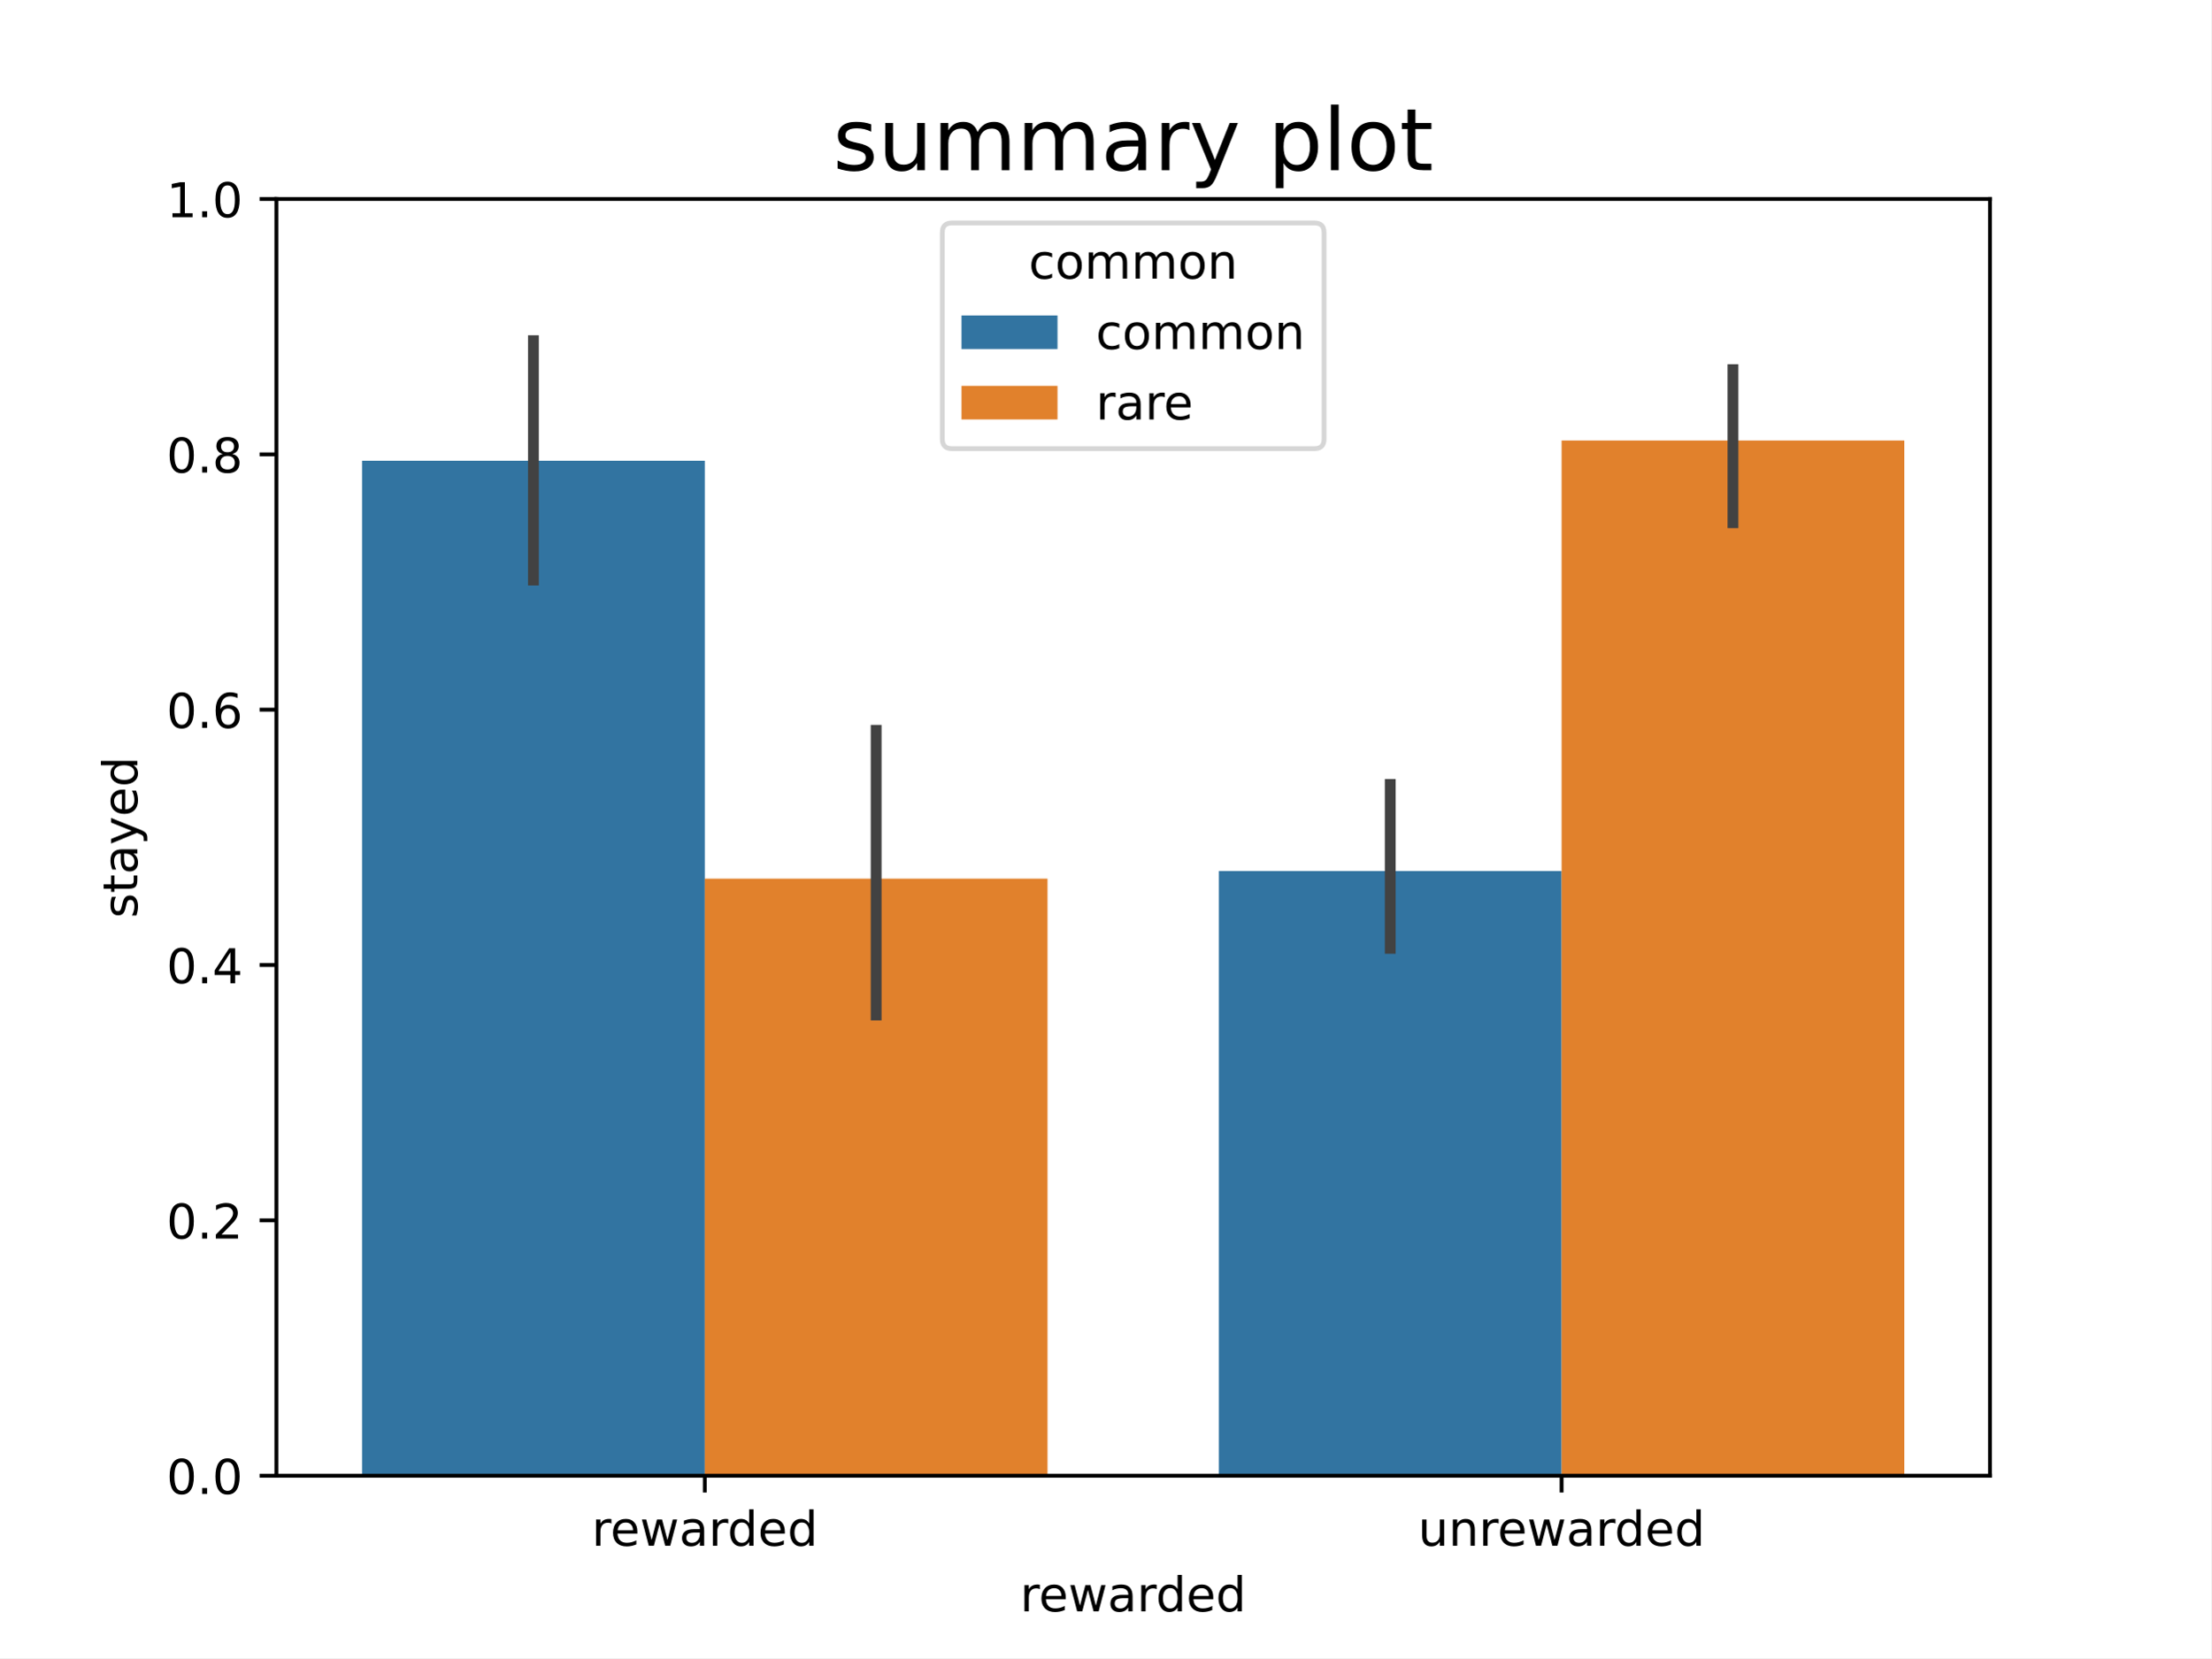
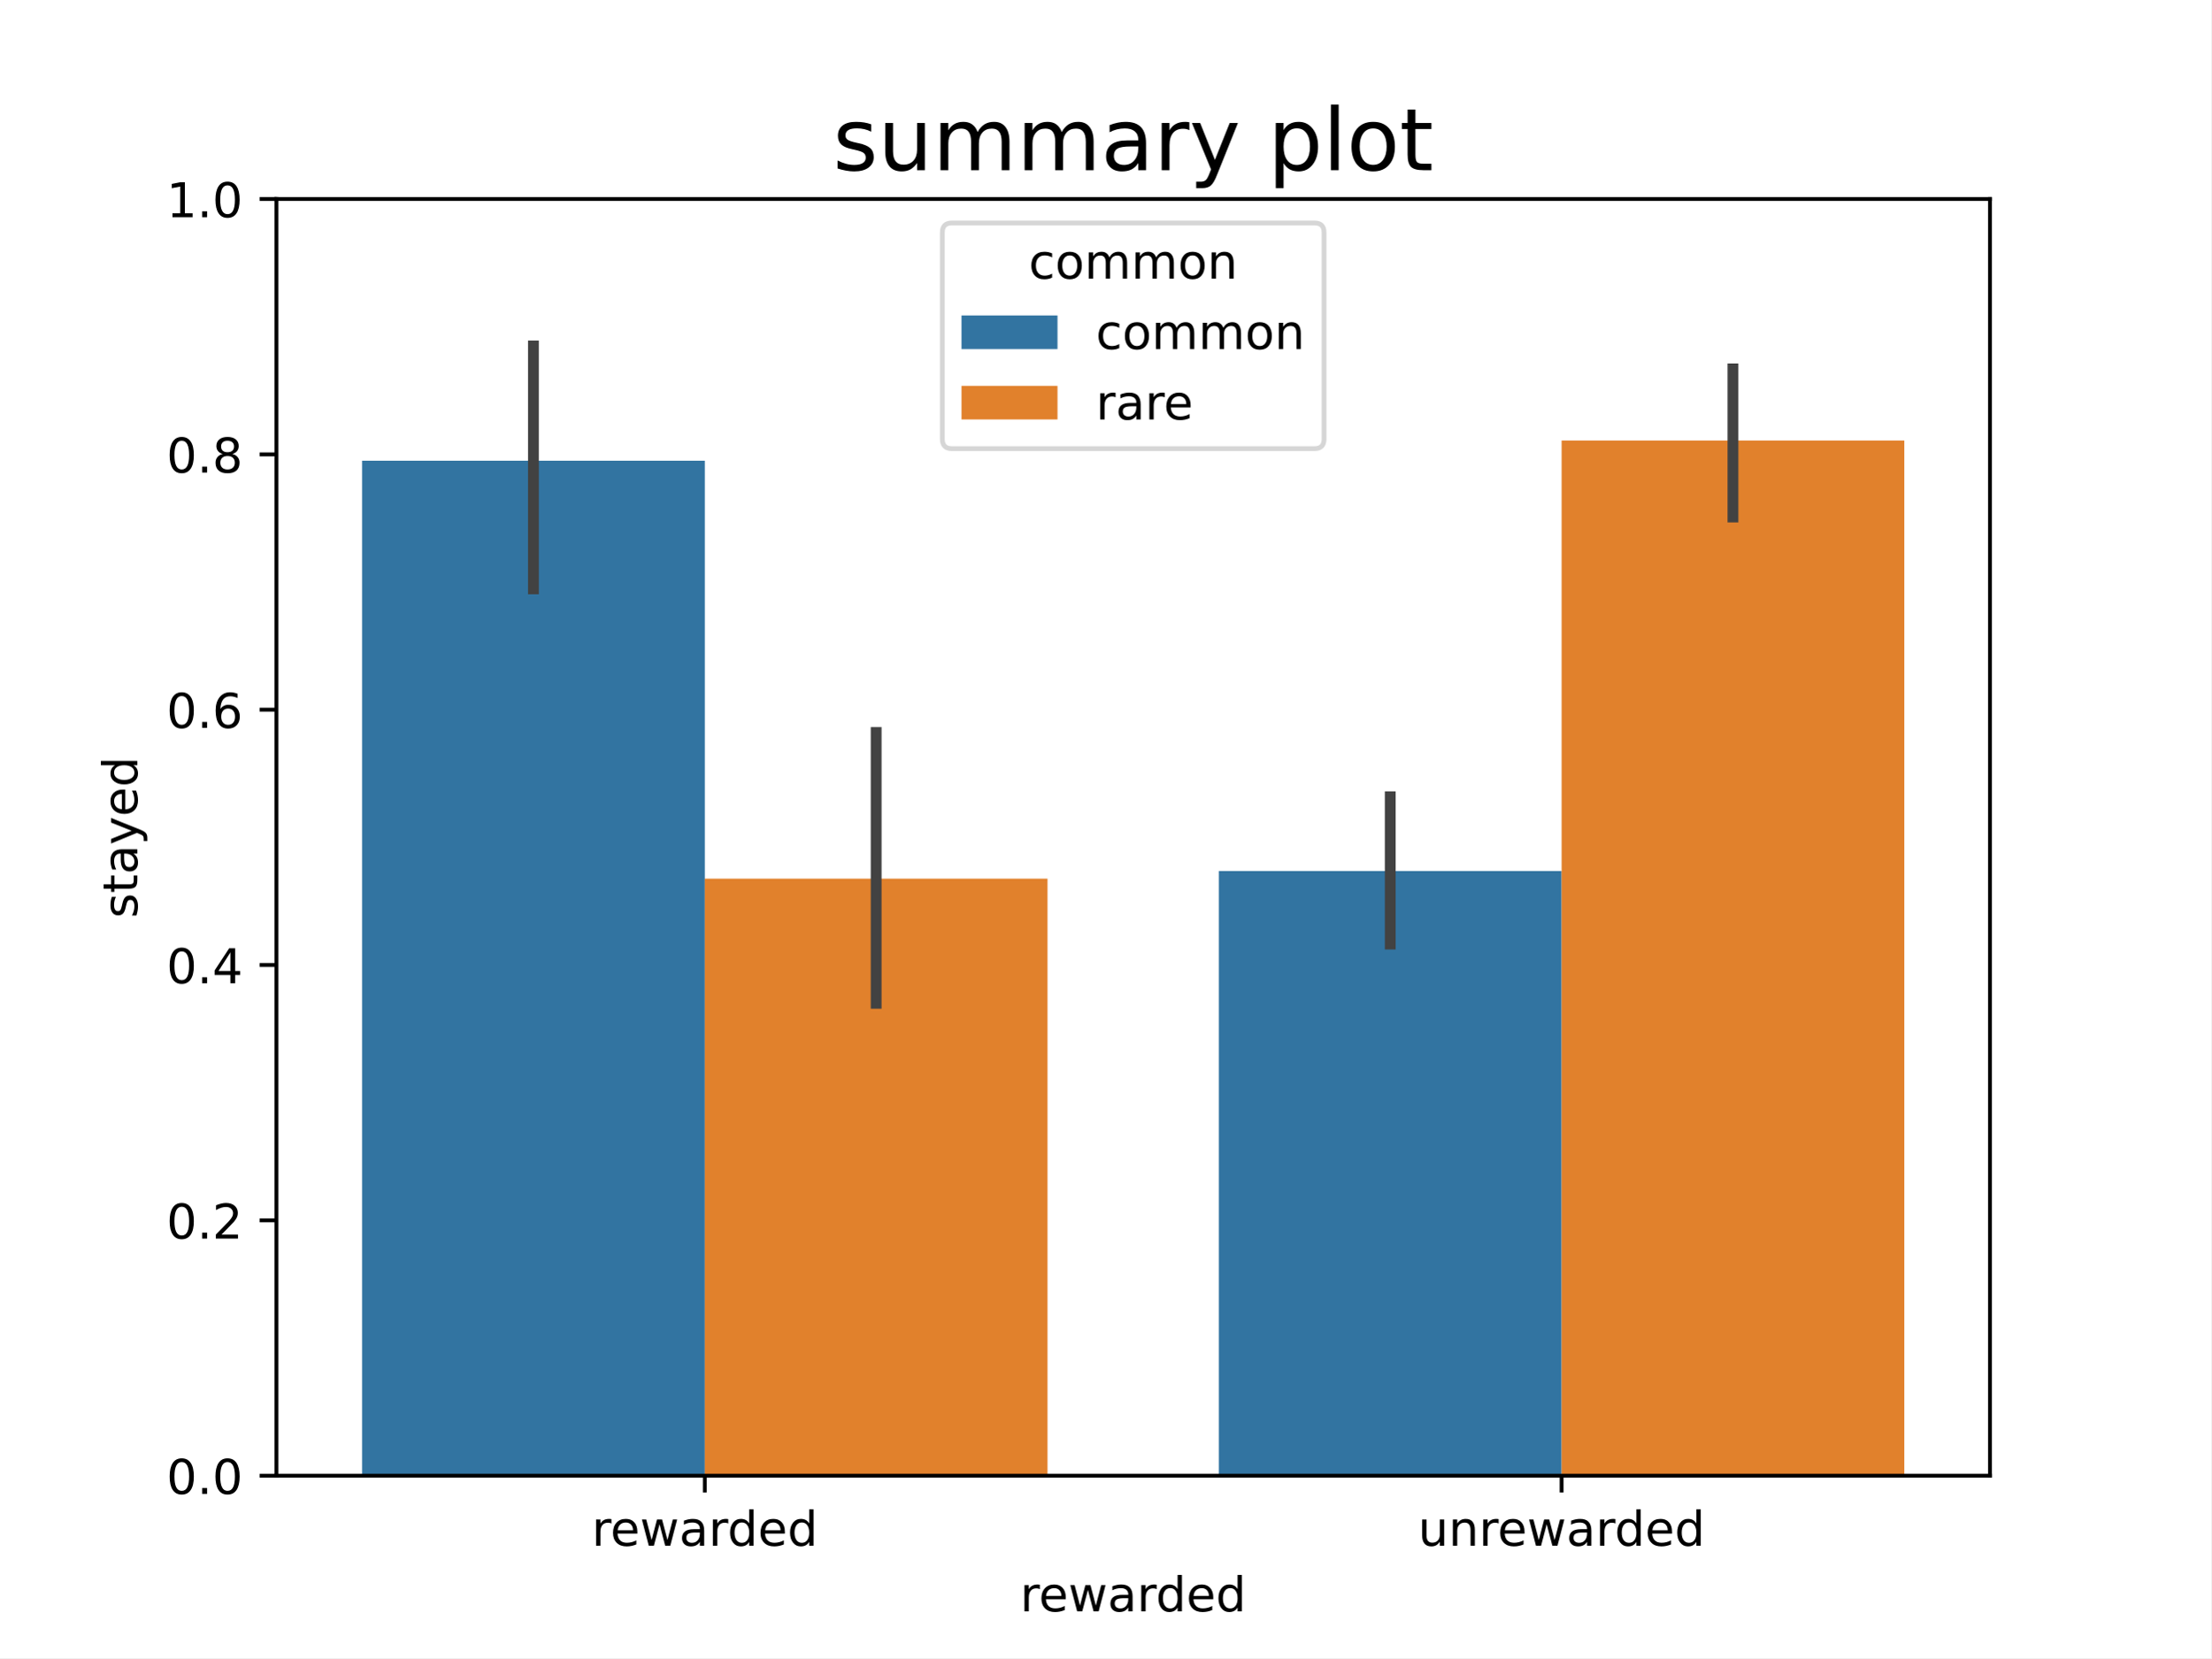
<svg xmlns="http://www.w3.org/2000/svg" xmlns:xlink="http://www.w3.org/1999/xlink" width="460.8pt" height="345.6pt" viewBox="0 0 460.8 345.6" version="1.1">
  <defs>
    <style type="text/css">*{stroke-linejoin: round; stroke-linecap: butt}</style>
  </defs>
  <g id="figure_1">
    <g id="patch_1">
      <path d="M 0 345.6  L 460.8 345.6  L 460.8 0  L 0 0  z " style="fill: #ffffff" />
    </g>
    <g id="axes_1">
      <g id="patch_2">
        <path d="M 57.6 307.584  L 414.72 307.584  L 414.72 41.472  L 57.6 41.472  z " style="fill: #ffffff" />
      </g>
      <g id="patch_3">
-         <path d="M 75.456 307.584  L 146.88 307.584  L 146.88 96.025  L 75.456 96.025  z " clip-path="url(#p6fb71b8e3e)" style="fill: #3274a1" />
+         <path d="M 75.456 307.584  L 146.88 307.584  L 146.88 96.025  L 75.456 96.025  z " clip-path="url(#p19d1ea71d2)" style="fill: #3274a1" />
      </g>
      <g id="patch_4">
-         <path d="M 254.016 307.584  L 325.44 307.584  L 325.44 181.551  L 254.016 181.551  z " clip-path="url(#p6fb71b8e3e)" style="fill: #3274a1" />
+         <path d="M 254.016 307.584  L 325.44 307.584  L 325.44 181.551  L 254.016 181.551  z " clip-path="url(#p19d1ea71d2)" style="fill: #3274a1" />
      </g>
      <g id="patch_5">
-         <path d="M 146.88 307.584  L 218.304 307.584  L 218.304 183.137  L 146.88 183.137  z " clip-path="url(#p6fb71b8e3e)" style="fill: #e1812c" />
+         <path d="M 146.88 307.584  L 218.304 307.584  L 218.304 183.137  L 146.88 183.137  z " clip-path="url(#p19d1ea71d2)" style="fill: #e1812c" />
      </g>
      <g id="patch_6">
-         <path d="M 325.44 307.584  L 396.864 307.584  L 396.864 91.82  L 325.44 91.82  z " clip-path="url(#p6fb71b8e3e)" style="fill: #e1812c" />
+         <path d="M 325.44 307.584  L 396.864 307.584  L 396.864 91.82  L 325.44 91.82  z " clip-path="url(#p19d1ea71d2)" style="fill: #e1812c" />
      </g>
      <g id="patch_7">
-         <path d="M 146.88 307.584  L 146.88 307.584  L 146.88 307.584  L 146.88 307.584  z " clip-path="url(#p6fb71b8e3e)" style="fill: #3274a1" />
+         <path d="M 146.88 307.584  L 146.88 307.584  L 146.88 307.584  L 146.88 307.584  z " clip-path="url(#p19d1ea71d2)" style="fill: #3274a1" />
      </g>
      <g id="patch_8">
-         <path d="M 146.88 307.584  L 146.88 307.584  L 146.88 307.584  L 146.88 307.584  z " clip-path="url(#p6fb71b8e3e)" style="fill: #e1812c" />
+         <path d="M 146.88 307.584  L 146.88 307.584  L 146.88 307.584  L 146.88 307.584  z " clip-path="url(#p19d1ea71d2)" style="fill: #e1812c" />
      </g>
      <g id="matplotlib.axis_1">
        <g id="xtick_1">
          <g id="line2d_1">
            <defs>
-               <path id="mf4c36d5d61" d="M 0 0  L 0 3.5  " style="stroke: #000000; stroke-width: 0.8" />
+               <path id="me70a4a5db5" d="M 0 0  L 0 3.5  " style="stroke: #000000; stroke-width: 0.8" />
            </defs>
            <g>
-               <use xlink:href="#mf4c36d5d61" x="146.88" y="307.584" style="stroke: #000000; stroke-width: 0.8" />
+               <use xlink:href="#me70a4a5db5" x="146.88" y="307.584" style="stroke: #000000; stroke-width: 0.8" />
            </g>
          </g>
          <g id="text_1">
            <g transform="translate(123.3144 322.1824) scale(0.1 -0.1)">
              <defs>
                <path id="DejaVuSans-72" d="M 2631 2963  Q 2534 3019 2420 3045  Q 2306 3072 2169 3072  Q 1681 3072 1420 2755  Q 1159 2438 1159 1844  L 1159 0  L 581 0  L 581 3500  L 1159 3500  L 1159 2956  Q 1341 3275 1631 3429  Q 1922 3584 2338 3584  Q 2397 3584 2469 3576  Q 2541 3569 2628 3553  L 2631 2963  z " transform="scale(0.015625)" />
                <path id="DejaVuSans-65" d="M 3597 1894  L 3597 1613  L 953 1613  Q 991 1019 1311 708  Q 1631 397 2203 397  Q 2534 397 2845 478  Q 3156 559 3463 722  L 3463 178  Q 3153 47 2828 -22  Q 2503 -91 2169 -91  Q 1331 -91 842 396  Q 353 884 353 1716  Q 353 2575 817 3079  Q 1281 3584 2069 3584  Q 2775 3584 3186 3129  Q 3597 2675 3597 1894  z M 3022 2063  Q 3016 2534 2758 2815  Q 2500 3097 2075 3097  Q 1594 3097 1305 2825  Q 1016 2553 972 2059  L 3022 2063  z " transform="scale(0.015625)" />
                <path id="DejaVuSans-77" d="M 269 3500  L 844 3500  L 1563 769  L 2278 3500  L 2956 3500  L 3675 769  L 4391 3500  L 4966 3500  L 4050 0  L 3372 0  L 2619 2869  L 1863 0  L 1184 0  L 269 3500  z " transform="scale(0.015625)" />
                <path id="DejaVuSans-61" d="M 2194 1759  Q 1497 1759 1228 1600  Q 959 1441 959 1056  Q 959 750 1161 570  Q 1363 391 1709 391  Q 2188 391 2477 730  Q 2766 1069 2766 1631  L 2766 1759  L 2194 1759  z M 3341 1997  L 3341 0  L 2766 0  L 2766 531  Q 2569 213 2275 61  Q 1981 -91 1556 -91  Q 1019 -91 701 211  Q 384 513 384 1019  Q 384 1609 779 1909  Q 1175 2209 1959 2209  L 2766 2209  L 2766 2266  Q 2766 2663 2505 2880  Q 2244 3097 1772 3097  Q 1472 3097 1187 3025  Q 903 2953 641 2809  L 641 3341  Q 956 3463 1253 3523  Q 1550 3584 1831 3584  Q 2591 3584 2966 3190  Q 3341 2797 3341 1997  z " transform="scale(0.015625)" />
                <path id="DejaVuSans-64" d="M 2906 2969  L 2906 4863  L 3481 4863  L 3481 0  L 2906 0  L 2906 525  Q 2725 213 2448 61  Q 2172 -91 1784 -91  Q 1150 -91 751 415  Q 353 922 353 1747  Q 353 2572 751 3078  Q 1150 3584 1784 3584  Q 2172 3584 2448 3432  Q 2725 3281 2906 2969  z M 947 1747  Q 947 1113 1208 752  Q 1469 391 1925 391  Q 2381 391 2643 752  Q 2906 1113 2906 1747  Q 2906 2381 2643 2742  Q 2381 3103 1925 3103  Q 1469 3103 1208 2742  Q 947 2381 947 1747  z " transform="scale(0.015625)" />
              </defs>
              <use xlink:href="#DejaVuSans-72" />
              <use xlink:href="#DejaVuSans-65" transform="translate(38.86328 0)" />
              <use xlink:href="#DejaVuSans-77" transform="translate(100.3867 0)" />
              <use xlink:href="#DejaVuSans-61" transform="translate(182.1738 0)" />
              <use xlink:href="#DejaVuSans-72" transform="translate(243.4531 0)" />
              <use xlink:href="#DejaVuSans-64" transform="translate(282.8164 0)" />
              <use xlink:href="#DejaVuSans-65" transform="translate(346.293 0)" />
              <use xlink:href="#DejaVuSans-64" transform="translate(407.8164 0)" />
            </g>
          </g>
        </g>
        <g id="xtick_2">
          <g id="line2d_2">
            <g>
-               <use xlink:href="#mf4c36d5d61" x="325.44" y="307.584" style="stroke: #000000; stroke-width: 0.8" />
+               <use xlink:href="#me70a4a5db5" x="325.44" y="307.584" style="stroke: #000000; stroke-width: 0.8" />
            </g>
          </g>
          <g id="text_2">
            <g transform="translate(295.5369 322.1824) scale(0.1 -0.1)">
              <defs>
                <path id="DejaVuSans-75" d="M 544 1381  L 544 3500  L 1119 3500  L 1119 1403  Q 1119 906 1312 657  Q 1506 409 1894 409  Q 2359 409 2629 706  Q 2900 1003 2900 1516  L 2900 3500  L 3475 3500  L 3475 0  L 2900 0  L 2900 538  Q 2691 219 2414 64  Q 2138 -91 1772 -91  Q 1169 -91 856 284  Q 544 659 544 1381  z M 1991 3584  L 1991 3584  z " transform="scale(0.015625)" />
                <path id="DejaVuSans-6e" d="M 3513 2113  L 3513 0  L 2938 0  L 2938 2094  Q 2938 2591 2744 2837  Q 2550 3084 2163 3084  Q 1697 3084 1428 2787  Q 1159 2491 1159 1978  L 1159 0  L 581 0  L 581 3500  L 1159 3500  L 1159 2956  Q 1366 3272 1645 3428  Q 1925 3584 2291 3584  Q 2894 3584 3203 3211  Q 3513 2838 3513 2113  z " transform="scale(0.015625)" />
              </defs>
              <use xlink:href="#DejaVuSans-75" />
              <use xlink:href="#DejaVuSans-6e" transform="translate(63.37891 0)" />
              <use xlink:href="#DejaVuSans-72" transform="translate(126.7578 0)" />
              <use xlink:href="#DejaVuSans-65" transform="translate(165.6211 0)" />
              <use xlink:href="#DejaVuSans-77" transform="translate(227.1445 0)" />
              <use xlink:href="#DejaVuSans-61" transform="translate(308.9316 0)" />
              <use xlink:href="#DejaVuSans-72" transform="translate(370.2109 0)" />
              <use xlink:href="#DejaVuSans-64" transform="translate(409.5742 0)" />
              <use xlink:href="#DejaVuSans-65" transform="translate(473.0508 0)" />
              <use xlink:href="#DejaVuSans-64" transform="translate(534.5742 0)" />
            </g>
          </g>
        </g>
        <g id="text_3">
          <g transform="translate(212.5944 335.8606) scale(0.1 -0.1)">
            <use xlink:href="#DejaVuSans-72" />
            <use xlink:href="#DejaVuSans-65" transform="translate(38.86328 0)" />
            <use xlink:href="#DejaVuSans-77" transform="translate(100.3867 0)" />
            <use xlink:href="#DejaVuSans-61" transform="translate(182.1738 0)" />
            <use xlink:href="#DejaVuSans-72" transform="translate(243.4531 0)" />
            <use xlink:href="#DejaVuSans-64" transform="translate(282.8164 0)" />
            <use xlink:href="#DejaVuSans-65" transform="translate(346.293 0)" />
            <use xlink:href="#DejaVuSans-64" transform="translate(407.8164 0)" />
          </g>
        </g>
      </g>
      <g id="matplotlib.axis_2">
        <g id="ytick_1">
          <g id="line2d_3">
            <defs>
-               <path id="mca93e4a70b" d="M 0 0  L -3.5 0  " style="stroke: #000000; stroke-width: 0.8" />
+               <path id="md1ea41bf0d" d="M 0 0  L -3.5 0  " style="stroke: #000000; stroke-width: 0.8" />
            </defs>
            <g>
-               <use xlink:href="#mca93e4a70b" x="57.6" y="307.584" style="stroke: #000000; stroke-width: 0.8" />
+               <use xlink:href="#md1ea41bf0d" x="57.6" y="307.584" style="stroke: #000000; stroke-width: 0.8" />
            </g>
          </g>
          <g id="text_4">
            <g transform="translate(34.69687 311.3832) scale(0.1 -0.1)">
              <defs>
                <path id="DejaVuSans-30" d="M 2034 4250  Q 1547 4250 1301 3770  Q 1056 3291 1056 2328  Q 1056 1369 1301 889  Q 1547 409 2034 409  Q 2525 409 2770 889  Q 3016 1369 3016 2328  Q 3016 3291 2770 3770  Q 2525 4250 2034 4250  z M 2034 4750  Q 2819 4750 3233 4129  Q 3647 3509 3647 2328  Q 3647 1150 3233 529  Q 2819 -91 2034 -91  Q 1250 -91 836 529  Q 422 1150 422 2328  Q 422 3509 836 4129  Q 1250 4750 2034 4750  z " transform="scale(0.015625)" />
                <path id="DejaVuSans-2e" d="M 684 794  L 1344 794  L 1344 0  L 684 0  L 684 794  z " transform="scale(0.015625)" />
              </defs>
              <use xlink:href="#DejaVuSans-30" />
              <use xlink:href="#DejaVuSans-2e" transform="translate(63.62305 0)" />
              <use xlink:href="#DejaVuSans-30" transform="translate(95.41016 0)" />
            </g>
          </g>
        </g>
        <g id="ytick_2">
          <g id="line2d_4">
            <g>
-               <use xlink:href="#mca93e4a70b" x="57.6" y="254.362" style="stroke: #000000; stroke-width: 0.8" />
+               <use xlink:href="#md1ea41bf0d" x="57.6" y="254.362" style="stroke: #000000; stroke-width: 0.8" />
            </g>
          </g>
          <g id="text_5">
            <g transform="translate(34.69687 258.1608) scale(0.1 -0.1)">
              <defs>
                <path id="DejaVuSans-32" d="M 1228 531  L 3431 531  L 3431 0  L 469 0  L 469 531  Q 828 903 1448 1529  Q 2069 2156 2228 2338  Q 2531 2678 2651 2914  Q 2772 3150 2772 3378  Q 2772 3750 2511 3984  Q 2250 4219 1831 4219  Q 1534 4219 1204 4116  Q 875 4013 500 3803  L 500 4441  Q 881 4594 1212 4672  Q 1544 4750 1819 4750  Q 2544 4750 2975 4387  Q 3406 4025 3406 3419  Q 3406 3131 3298 2873  Q 3191 2616 2906 2266  Q 2828 2175 2409 1742  Q 1991 1309 1228 531  z " transform="scale(0.015625)" />
              </defs>
              <use xlink:href="#DejaVuSans-30" />
              <use xlink:href="#DejaVuSans-2e" transform="translate(63.62305 0)" />
              <use xlink:href="#DejaVuSans-32" transform="translate(95.41016 0)" />
            </g>
          </g>
        </g>
        <g id="ytick_3">
          <g id="line2d_5">
            <g>
-               <use xlink:href="#mca93e4a70b" x="57.6" y="201.139" style="stroke: #000000; stroke-width: 0.8" />
+               <use xlink:href="#md1ea41bf0d" x="57.6" y="201.139" style="stroke: #000000; stroke-width: 0.8" />
            </g>
          </g>
          <g id="text_6">
            <g transform="translate(34.69687 204.9384) scale(0.1 -0.1)">
              <defs>
                <path id="DejaVuSans-34" d="M 2419 4116  L 825 1625  L 2419 1625  L 2419 4116  z M 2253 4666  L 3047 4666  L 3047 1625  L 3713 1625  L 3713 1100  L 3047 1100  L 3047 0  L 2419 0  L 2419 1100  L 313 1100  L 313 1709  L 2253 4666  z " transform="scale(0.015625)" />
              </defs>
              <use xlink:href="#DejaVuSans-30" />
              <use xlink:href="#DejaVuSans-2e" transform="translate(63.62305 0)" />
              <use xlink:href="#DejaVuSans-34" transform="translate(95.41016 0)" />
            </g>
          </g>
        </g>
        <g id="ytick_4">
          <g id="line2d_6">
            <g>
-               <use xlink:href="#mca93e4a70b" x="57.6" y="147.917" style="stroke: #000000; stroke-width: 0.8" />
+               <use xlink:href="#md1ea41bf0d" x="57.6" y="147.917" style="stroke: #000000; stroke-width: 0.8" />
            </g>
          </g>
          <g id="text_7">
            <g transform="translate(34.69687 151.716) scale(0.1 -0.1)">
              <defs>
                <path id="DejaVuSans-36" d="M 2113 2584  Q 1688 2584 1439 2293  Q 1191 2003 1191 1497  Q 1191 994 1439 701  Q 1688 409 2113 409  Q 2538 409 2786 701  Q 3034 994 3034 1497  Q 3034 2003 2786 2293  Q 2538 2584 2113 2584  z M 3366 4563  L 3366 3988  Q 3128 4100 2886 4159  Q 2644 4219 2406 4219  Q 1781 4219 1451 3797  Q 1122 3375 1075 2522  Q 1259 2794 1537 2939  Q 1816 3084 2150 3084  Q 2853 3084 3261 2657  Q 3669 2231 3669 1497  Q 3669 778 3244 343  Q 2819 -91 2113 -91  Q 1303 -91 875 529  Q 447 1150 447 2328  Q 447 3434 972 4092  Q 1497 4750 2381 4750  Q 2619 4750 2861 4703  Q 3103 4656 3366 4563  z " transform="scale(0.015625)" />
              </defs>
              <use xlink:href="#DejaVuSans-30" />
              <use xlink:href="#DejaVuSans-2e" transform="translate(63.62305 0)" />
              <use xlink:href="#DejaVuSans-36" transform="translate(95.41016 0)" />
            </g>
          </g>
        </g>
        <g id="ytick_5">
          <g id="line2d_7">
            <g>
-               <use xlink:href="#mca93e4a70b" x="57.6" y="94.694" style="stroke: #000000; stroke-width: 0.8" />
+               <use xlink:href="#md1ea41bf0d" x="57.6" y="94.694" style="stroke: #000000; stroke-width: 0.8" />
            </g>
          </g>
          <g id="text_8">
            <g transform="translate(34.69687 98.49362) scale(0.1 -0.1)">
              <defs>
                <path id="DejaVuSans-38" d="M 2034 2216  Q 1584 2216 1326 1975  Q 1069 1734 1069 1313  Q 1069 891 1326 650  Q 1584 409 2034 409  Q 2484 409 2743 651  Q 3003 894 3003 1313  Q 3003 1734 2745 1975  Q 2488 2216 2034 2216  z M 1403 2484  Q 997 2584 770 2862  Q 544 3141 544 3541  Q 544 4100 942 4425  Q 1341 4750 2034 4750  Q 2731 4750 3128 4425  Q 3525 4100 3525 3541  Q 3525 3141 3298 2862  Q 3072 2584 2669 2484  Q 3125 2378 3379 2068  Q 3634 1759 3634 1313  Q 3634 634 3220 271  Q 2806 -91 2034 -91  Q 1263 -91 848 271  Q 434 634 434 1313  Q 434 1759 690 2068  Q 947 2378 1403 2484  z M 1172 3481  Q 1172 3119 1398 2916  Q 1625 2713 2034 2713  Q 2441 2713 2670 2916  Q 2900 3119 2900 3481  Q 2900 3844 2670 4047  Q 2441 4250 2034 4250  Q 1625 4250 1398 4047  Q 1172 3844 1172 3481  z " transform="scale(0.015625)" />
              </defs>
              <use xlink:href="#DejaVuSans-30" />
              <use xlink:href="#DejaVuSans-2e" transform="translate(63.62305 0)" />
              <use xlink:href="#DejaVuSans-38" transform="translate(95.41016 0)" />
            </g>
          </g>
        </g>
        <g id="ytick_6">
          <g id="line2d_8">
            <g>
-               <use xlink:href="#mca93e4a70b" x="57.6" y="41.472" style="stroke: #000000; stroke-width: 0.8" />
+               <use xlink:href="#md1ea41bf0d" x="57.6" y="41.472" style="stroke: #000000; stroke-width: 0.8" />
            </g>
          </g>
          <g id="text_9">
            <g transform="translate(34.69687 45.27122) scale(0.1 -0.1)">
              <defs>
                <path id="DejaVuSans-31" d="M 794 531  L 1825 531  L 1825 4091  L 703 3866  L 703 4441  L 1819 4666  L 2450 4666  L 2450 531  L 3481 531  L 3481 0  L 794 0  L 794 531  z " transform="scale(0.015625)" />
              </defs>
              <use xlink:href="#DejaVuSans-31" />
              <use xlink:href="#DejaVuSans-2e" transform="translate(63.62305 0)" />
              <use xlink:href="#DejaVuSans-30" transform="translate(95.41016 0)" />
            </g>
          </g>
        </g>
        <g id="text_10">
          <g transform="translate(28.61719 191.3671) rotate(-90) scale(0.1 -0.1)">
            <defs>
              <path id="DejaVuSans-73" d="M 2834 3397  L 2834 2853  Q 2591 2978 2328 3040  Q 2066 3103 1784 3103  Q 1356 3103 1142 2972  Q 928 2841 928 2578  Q 928 2378 1081 2264  Q 1234 2150 1697 2047  L 1894 2003  Q 2506 1872 2764 1633  Q 3022 1394 3022 966  Q 3022 478 2636 193  Q 2250 -91 1575 -91  Q 1294 -91 989 -36  Q 684 19 347 128  L 347 722  Q 666 556 975 473  Q 1284 391 1588 391  Q 1994 391 2212 530  Q 2431 669 2431 922  Q 2431 1156 2273 1281  Q 2116 1406 1581 1522  L 1381 1569  Q 847 1681 609 1914  Q 372 2147 372 2553  Q 372 3047 722 3315  Q 1072 3584 1716 3584  Q 2034 3584 2315 3537  Q 2597 3491 2834 3397  z " transform="scale(0.015625)" />
              <path id="DejaVuSans-74" d="M 1172 4494  L 1172 3500  L 2356 3500  L 2356 3053  L 1172 3053  L 1172 1153  Q 1172 725 1289 603  Q 1406 481 1766 481  L 2356 481  L 2356 0  L 1766 0  Q 1100 0 847 248  Q 594 497 594 1153  L 594 3053  L 172 3053  L 172 3500  L 594 3500  L 594 4494  L 1172 4494  z " transform="scale(0.015625)" />
              <path id="DejaVuSans-79" d="M 2059 -325  Q 1816 -950 1584 -1140  Q 1353 -1331 966 -1331  L 506 -1331  L 506 -850  L 844 -850  Q 1081 -850 1212 -737  Q 1344 -625 1503 -206  L 1606 56  L 191 3500  L 800 3500  L 1894 763  L 2988 3500  L 3597 3500  L 2059 -325  z " transform="scale(0.015625)" />
            </defs>
            <use xlink:href="#DejaVuSans-73" />
            <use xlink:href="#DejaVuSans-74" transform="translate(52.09961 0)" />
            <use xlink:href="#DejaVuSans-61" transform="translate(91.30859 0)" />
            <use xlink:href="#DejaVuSans-79" transform="translate(152.5879 0)" />
            <use xlink:href="#DejaVuSans-65" transform="translate(211.7676 0)" />
            <use xlink:href="#DejaVuSans-64" transform="translate(273.291 0)" />
          </g>
        </g>
      </g>
      <g id="line2d_9">
-         <path d="M 111.168 120.907  L 111.168 71.005  " clip-path="url(#p6fb71b8e3e)" style="fill: none; stroke: #424242; stroke-width: 2.25; stroke-linecap: square" />
+         <path d="M 111.168 122.737  L 111.168 72.097  " clip-path="url(#p19d1ea71d2)" style="fill: none; stroke: #424242; stroke-width: 2.25; stroke-linecap: square" />
      </g>
      <g id="line2d_10">
-         <path d="M 289.728 197.666  L 289.728 163.494  " clip-path="url(#p6fb71b8e3e)" style="fill: none; stroke: #424242; stroke-width: 2.25; stroke-linecap: square" />
+         <path d="M 289.728 196.769  L 289.728 166.071  " clip-path="url(#p19d1ea71d2)" style="fill: none; stroke: #424242; stroke-width: 2.25; stroke-linecap: square" />
      </g>
      <g id="line2d_11">
-         <path d="M 182.592 211.561  L 182.592 152.215  " clip-path="url(#p6fb71b8e3e)" style="fill: none; stroke: #424242; stroke-width: 2.25; stroke-linecap: square" />
+         <path d="M 182.592 209.124  L 182.592 152.667  " clip-path="url(#p19d1ea71d2)" style="fill: none; stroke: #424242; stroke-width: 2.25; stroke-linecap: square" />
      </g>
      <g id="line2d_12">
-         <path d="M 361.152 108.956  L 361.152 77.041  " clip-path="url(#p6fb71b8e3e)" style="fill: none; stroke: #424242; stroke-width: 2.25; stroke-linecap: square" />
+         <path d="M 361.152 107.761  L 361.152 76.875  " clip-path="url(#p19d1ea71d2)" style="fill: none; stroke: #424242; stroke-width: 2.25; stroke-linecap: square" />
      </g>
      <g id="patch_9">
        <path d="M 57.6 307.584  L 57.6 41.472  " style="fill: none; stroke: #000000; stroke-width: 0.8; stroke-linejoin: miter; stroke-linecap: square" />
      </g>
      <g id="patch_10">
        <path d="M 414.72 307.584  L 414.72 41.472  " style="fill: none; stroke: #000000; stroke-width: 0.8; stroke-linejoin: miter; stroke-linecap: square" />
      </g>
      <g id="patch_11">
        <path d="M 57.6 307.584  L 414.72 307.584  " style="fill: none; stroke: #000000; stroke-width: 0.8; stroke-linejoin: miter; stroke-linecap: square" />
      </g>
      <g id="patch_12">
        <path d="M 57.6 41.472  L 414.72 41.472  " style="fill: none; stroke: #000000; stroke-width: 0.8; stroke-linejoin: miter; stroke-linecap: square" />
      </g>
      <g id="text_11">
        <g transform="translate(173.5833 35.472) scale(0.18 -0.18)">
          <defs>
            <path id="DejaVuSans-6d" d="M 3328 2828  Q 3544 3216 3844 3400  Q 4144 3584 4550 3584  Q 5097 3584 5394 3201  Q 5691 2819 5691 2113  L 5691 0  L 5113 0  L 5113 2094  Q 5113 2597 4934 2840  Q 4756 3084 4391 3084  Q 3944 3084 3684 2787  Q 3425 2491 3425 1978  L 3425 0  L 2847 0  L 2847 2094  Q 2847 2600 2669 2842  Q 2491 3084 2119 3084  Q 1678 3084 1418 2786  Q 1159 2488 1159 1978  L 1159 0  L 581 0  L 581 3500  L 1159 3500  L 1159 2956  Q 1356 3278 1631 3431  Q 1906 3584 2284 3584  Q 2666 3584 2933 3390  Q 3200 3197 3328 2828  z " transform="scale(0.015625)" />
            <path id="DejaVuSans-20" transform="scale(0.015625)" />
            <path id="DejaVuSans-70" d="M 1159 525  L 1159 -1331  L 581 -1331  L 581 3500  L 1159 3500  L 1159 2969  Q 1341 3281 1617 3432  Q 1894 3584 2278 3584  Q 2916 3584 3314 3078  Q 3713 2572 3713 1747  Q 3713 922 3314 415  Q 2916 -91 2278 -91  Q 1894 -91 1617 61  Q 1341 213 1159 525  z M 3116 1747  Q 3116 2381 2855 2742  Q 2594 3103 2138 3103  Q 1681 3103 1420 2742  Q 1159 2381 1159 1747  Q 1159 1113 1420 752  Q 1681 391 2138 391  Q 2594 391 2855 752  Q 3116 1113 3116 1747  z " transform="scale(0.015625)" />
            <path id="DejaVuSans-6c" d="M 603 4863  L 1178 4863  L 1178 0  L 603 0  L 603 4863  z " transform="scale(0.015625)" />
            <path id="DejaVuSans-6f" d="M 1959 3097  Q 1497 3097 1228 2736  Q 959 2375 959 1747  Q 959 1119 1226 758  Q 1494 397 1959 397  Q 2419 397 2687 759  Q 2956 1122 2956 1747  Q 2956 2369 2687 2733  Q 2419 3097 1959 3097  z M 1959 3584  Q 2709 3584 3137 3096  Q 3566 2609 3566 1747  Q 3566 888 3137 398  Q 2709 -91 1959 -91  Q 1206 -91 779 398  Q 353 888 353 1747  Q 353 2609 779 3096  Q 1206 3584 1959 3584  z " transform="scale(0.015625)" />
          </defs>
          <use xlink:href="#DejaVuSans-73" />
          <use xlink:href="#DejaVuSans-75" transform="translate(52.09961 0)" />
          <use xlink:href="#DejaVuSans-6d" transform="translate(115.4785 0)" />
          <use xlink:href="#DejaVuSans-6d" transform="translate(212.8906 0)" />
          <use xlink:href="#DejaVuSans-61" transform="translate(310.3027 0)" />
          <use xlink:href="#DejaVuSans-72" transform="translate(371.582 0)" />
          <use xlink:href="#DejaVuSans-79" transform="translate(412.6953 0)" />
          <use xlink:href="#DejaVuSans-20" transform="translate(471.875 0)" />
          <use xlink:href="#DejaVuSans-70" transform="translate(503.6621 0)" />
          <use xlink:href="#DejaVuSans-6c" transform="translate(567.1387 0)" />
          <use xlink:href="#DejaVuSans-6f" transform="translate(594.9219 0)" />
          <use xlink:href="#DejaVuSans-74" transform="translate(656.1035 0)" />
        </g>
      </g>
      <g id="legend_1">
        <g id="patch_13">
          <path d="M 198.383 93.506  L 273.937 93.506  Q 275.937 93.506 275.937 91.506  L 275.937 48.472  Q 275.937 46.472 273.937 46.472  L 198.383 46.472  Q 196.383 46.472 196.383 48.472  L 196.383 91.506  Q 196.383 93.506 198.383 93.506  z " style="fill: #ffffff; opacity: 0.8; stroke: #cccccc; stroke-linejoin: miter" />
        </g>
        <g id="text_12">
          <g transform="translate(214.3827 58.07044) scale(0.1 -0.1)">
            <defs>
              <path id="DejaVuSans-63" d="M 3122 3366  L 3122 2828  Q 2878 2963 2633 3030  Q 2388 3097 2138 3097  Q 1578 3097 1268 2742  Q 959 2388 959 1747  Q 959 1106 1268 751  Q 1578 397 2138 397  Q 2388 397 2633 464  Q 2878 531 3122 666  L 3122 134  Q 2881 22 2623 -34  Q 2366 -91 2075 -91  Q 1284 -91 818 406  Q 353 903 353 1747  Q 353 2603 823 3093  Q 1294 3584 2113 3584  Q 2378 3584 2631 3529  Q 2884 3475 3122 3366  z " transform="scale(0.015625)" />
            </defs>
            <use xlink:href="#DejaVuSans-63" />
            <use xlink:href="#DejaVuSans-6f" transform="translate(54.98047 0)" />
            <use xlink:href="#DejaVuSans-6d" transform="translate(116.1621 0)" />
            <use xlink:href="#DejaVuSans-6d" transform="translate(213.5742 0)" />
            <use xlink:href="#DejaVuSans-6f" transform="translate(310.9863 0)" />
            <use xlink:href="#DejaVuSans-6e" transform="translate(372.168 0)" />
          </g>
        </g>
        <g id="patch_14">
          <path d="M 200.383 72.749  L 220.383 72.749  L 220.383 65.749  L 200.383 65.749  z " style="fill: #3274a1" />
        </g>
        <g id="text_13">
          <g transform="translate(228.3827 72.74856) scale(0.1 -0.1)">
            <use xlink:href="#DejaVuSans-63" />
            <use xlink:href="#DejaVuSans-6f" transform="translate(54.98047 0)" />
            <use xlink:href="#DejaVuSans-6d" transform="translate(116.1621 0)" />
            <use xlink:href="#DejaVuSans-6d" transform="translate(213.5742 0)" />
            <use xlink:href="#DejaVuSans-6f" transform="translate(310.9863 0)" />
            <use xlink:href="#DejaVuSans-6e" transform="translate(372.168 0)" />
          </g>
        </g>
        <g id="patch_15">
          <path d="M 200.383 87.427  L 220.383 87.427  L 220.383 80.427  L 200.383 80.427  z " style="fill: #e1812c" />
        </g>
        <g id="text_14">
          <g transform="translate(228.3827 87.42669) scale(0.1 -0.1)">
            <use xlink:href="#DejaVuSans-72" />
            <use xlink:href="#DejaVuSans-61" transform="translate(41.11328 0)" />
            <use xlink:href="#DejaVuSans-72" transform="translate(102.3926 0)" />
            <use xlink:href="#DejaVuSans-65" transform="translate(141.2559 0)" />
          </g>
        </g>
      </g>
    </g>
  </g>
  <defs>
-     <clipPath id="p6fb71b8e3e">
+     <clipPath id="p19d1ea71d2">
      <rect x="57.6" y="41.472" width="357.12" height="266.112" />
    </clipPath>
  </defs>
</svg>
